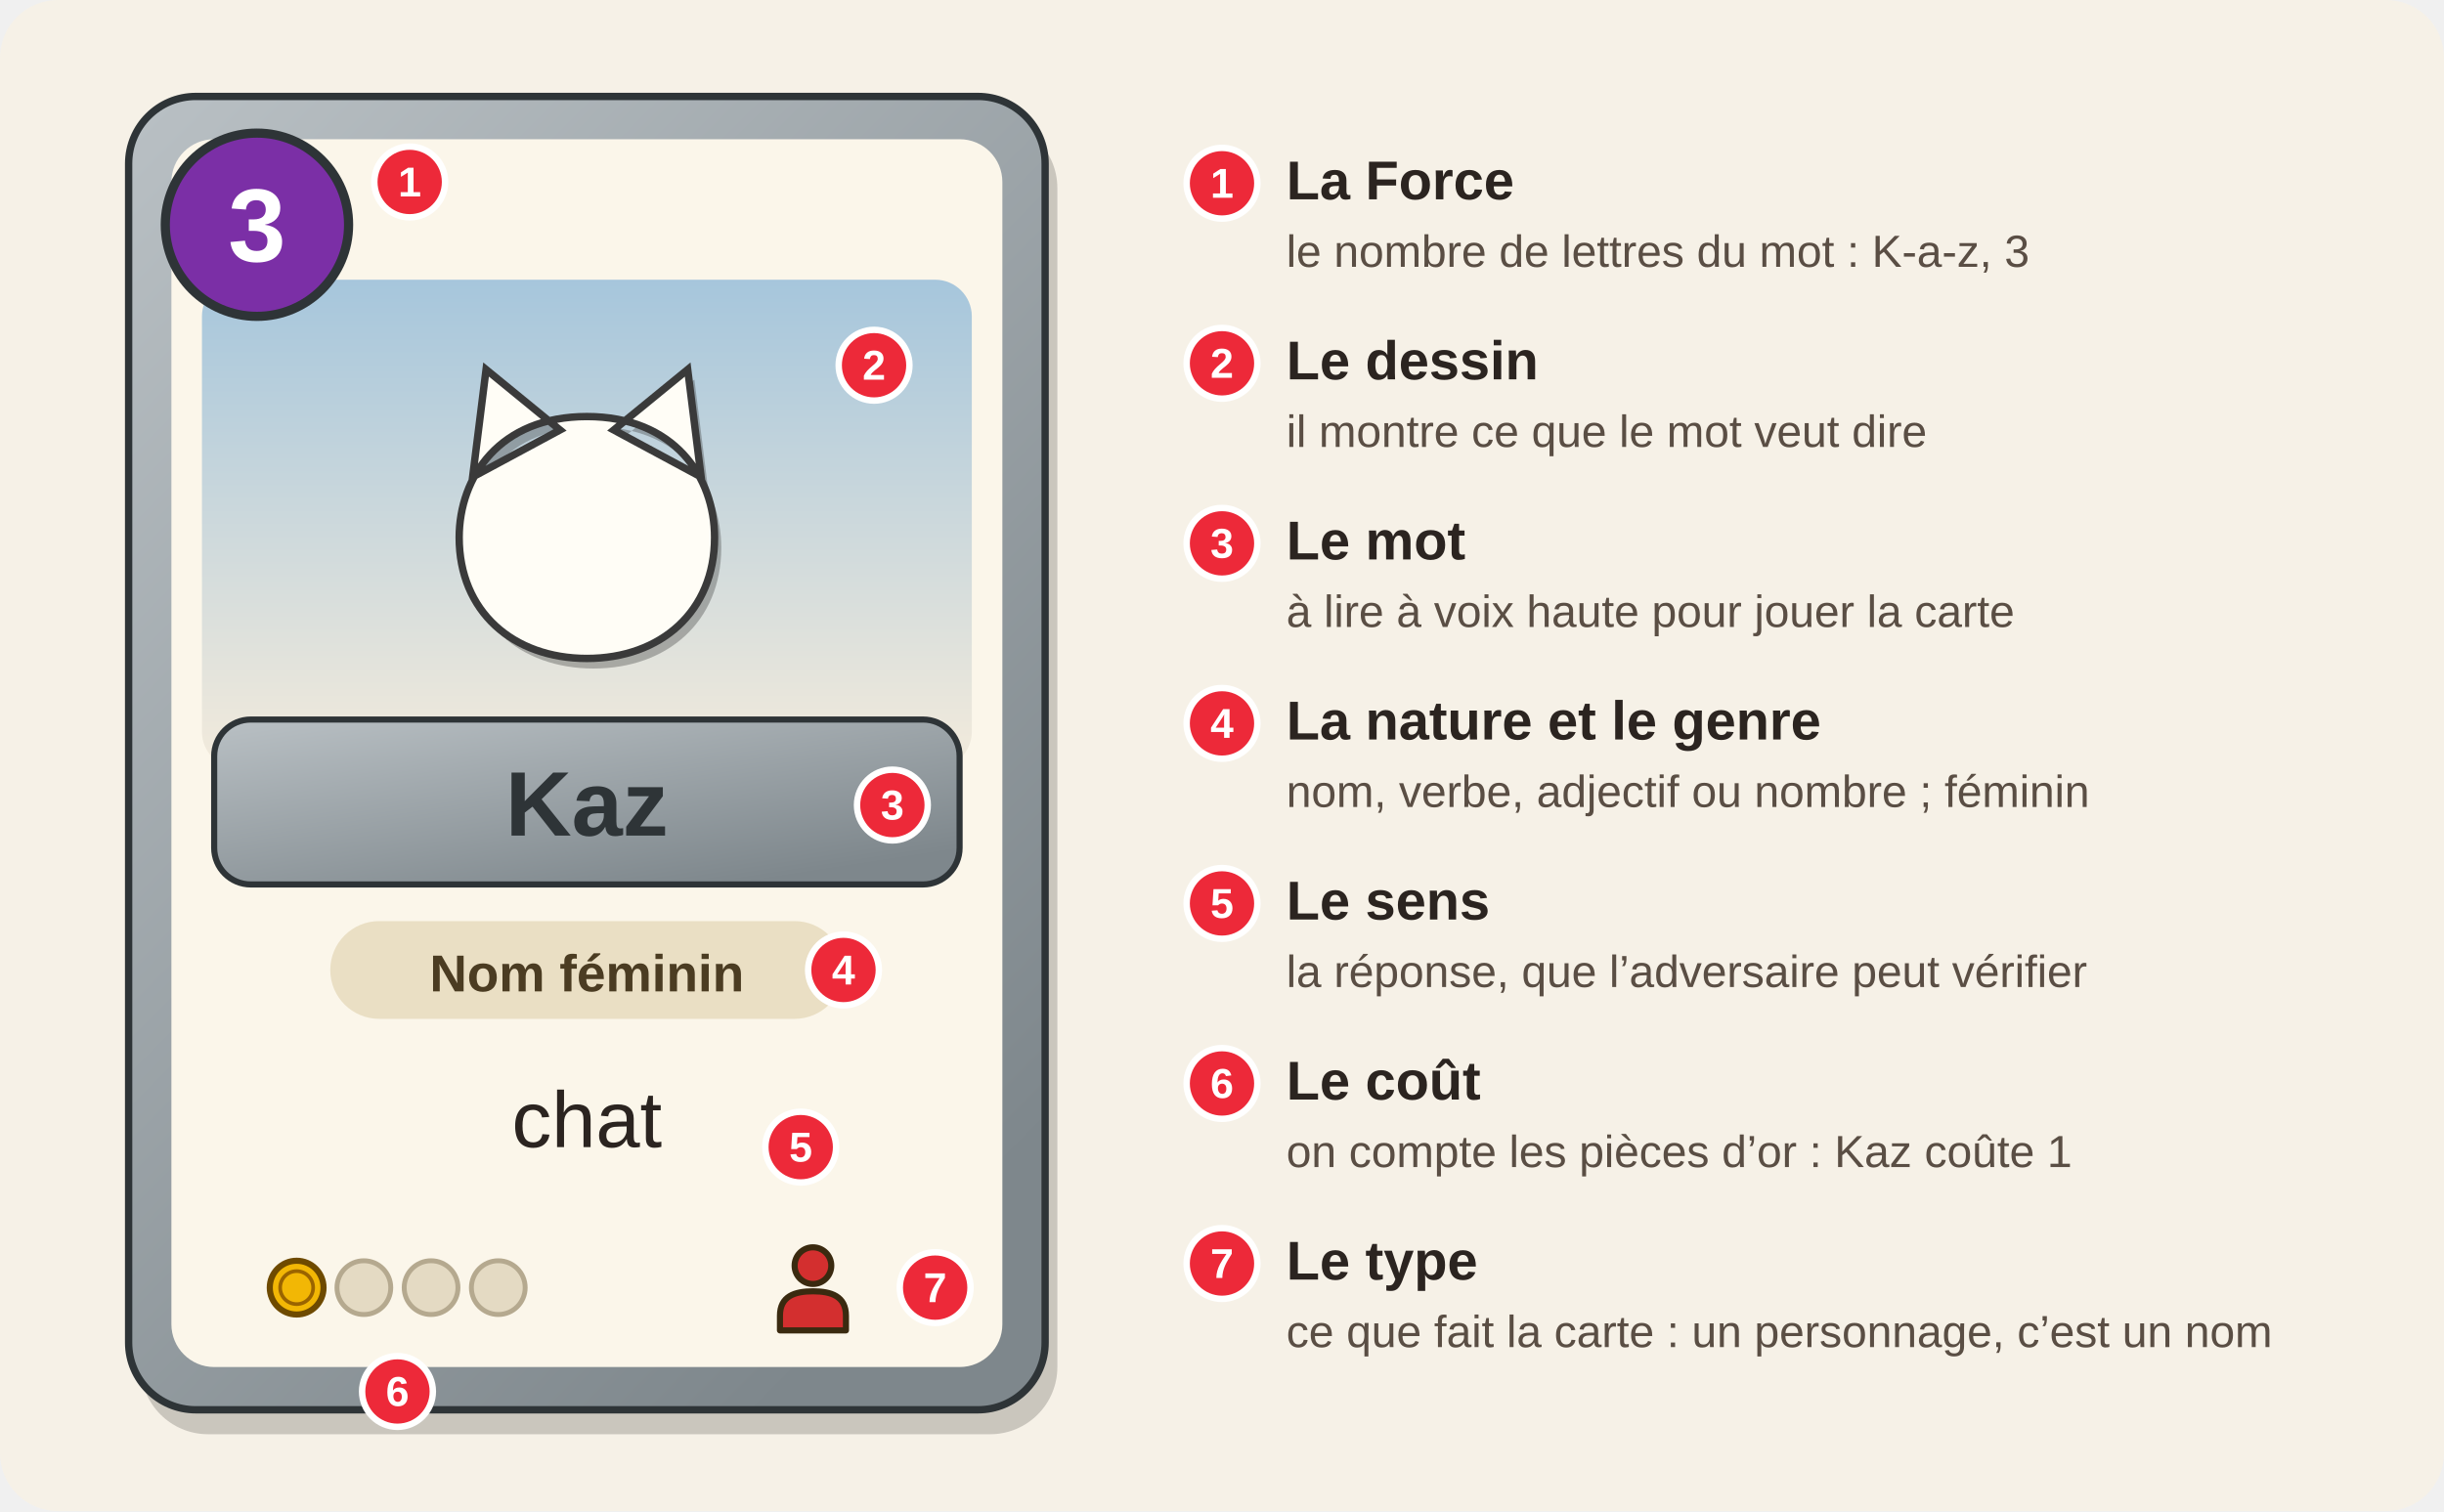
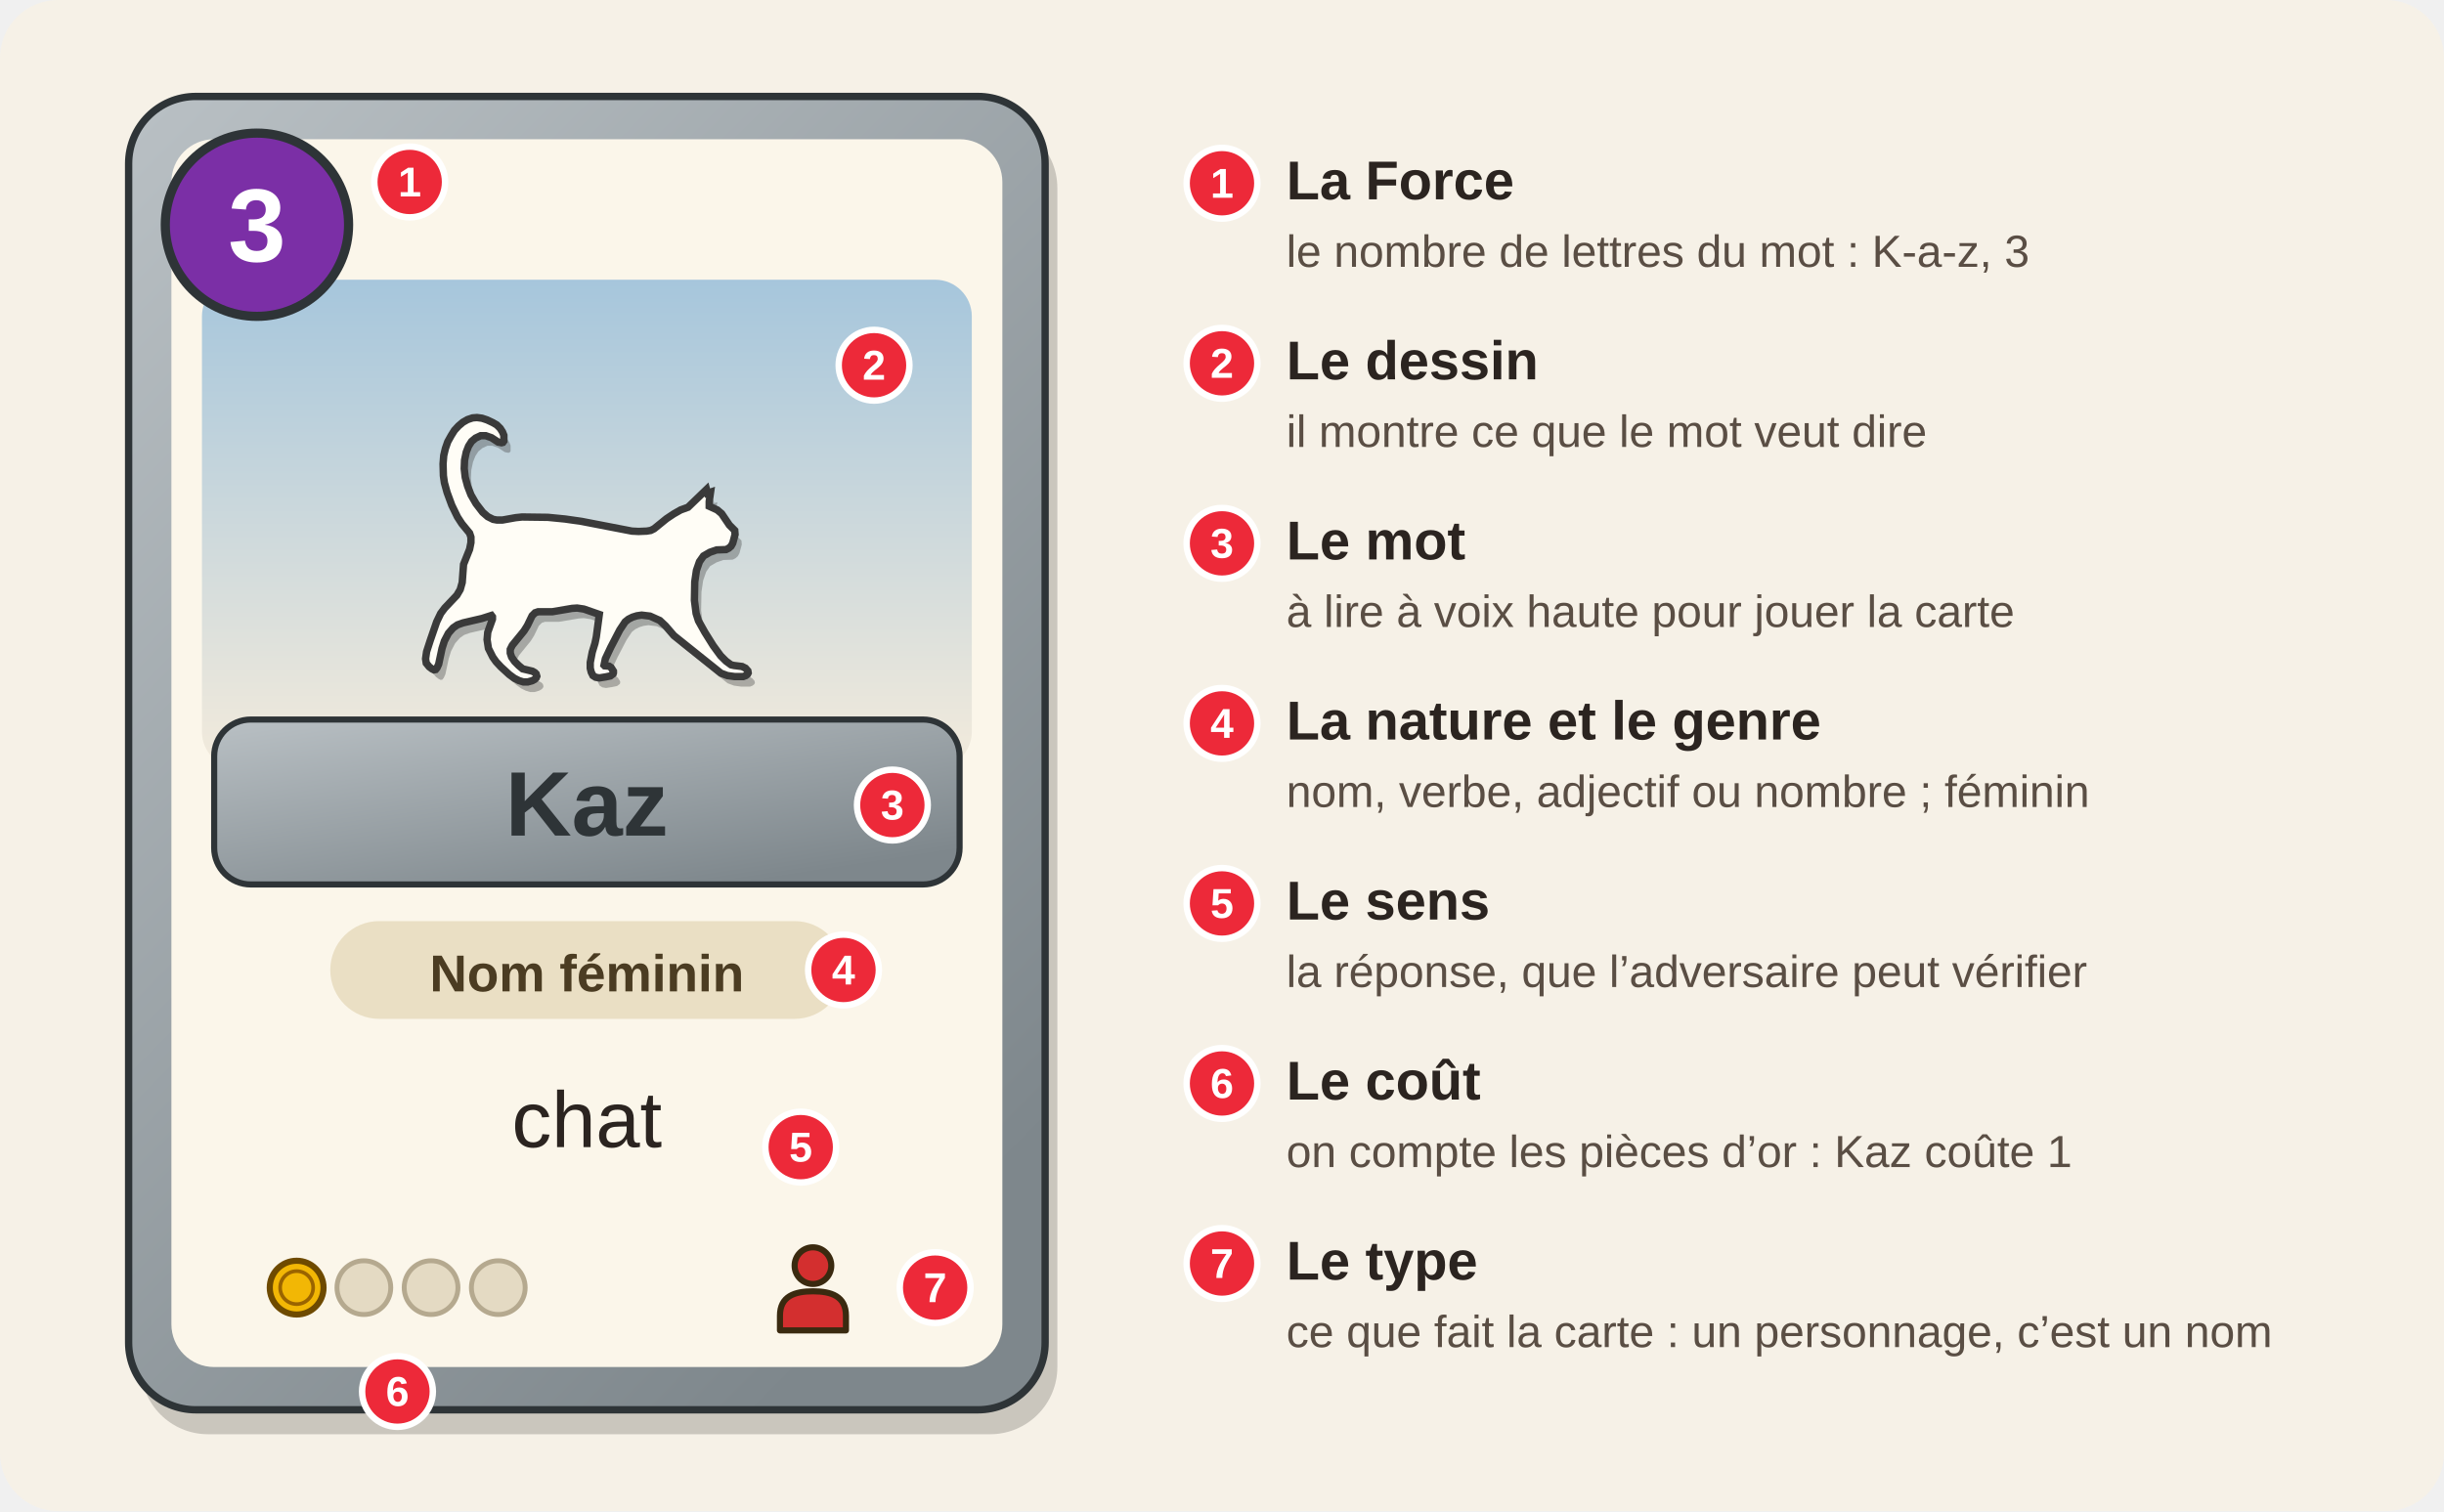
<svg xmlns="http://www.w3.org/2000/svg" viewBox="0 0 760 470" role="img" aria-label="Une carte annotée : la Force, le dessin, le mot, la nature, le sens, le coût et le type">
  <rect width="760" height="470" rx="18" fill="#F6F1E7" />
  <g transform="translate(40 30) scale(1.9)">
    <defs>
      <linearGradient id="m1" x1="0" y1="0" x2=".7" y2="1">
        <stop offset="0" stop-color="#B9C0C4" />
        <stop offset="1" stop-color="#7E878C" />
      </linearGradient>
      <linearGradient id="c2" x1="0" y1="0" x2="0" y2="1">
        <stop offset="0" stop-color="#A6C6DC" />
        <stop offset="1" stop-color="#F3EBDC" />
      </linearGradient>
    </defs>
    <rect x="2" y="4" width="150" height="215" rx="11" fill="#000" opacity=".18" />
    <rect width="150" height="215" rx="11" fill="url(#m1)" stroke="#2E3437" stroke-width="1.2" />
    <rect x="7" y="7" width="136" height="201" rx="7" fill="#FBF6EA" />
    <rect x="12" y="30" width="126" height="80" rx="6" fill="url(#c2)" />
    <g transform="translate(75 70) scale(.55)">
-       <path d="M-34 -14 L-30 -46 L-8 -28 Z M34 -14 L30 -46 L8 -28 Z M0 -32 C26 -32 38 -14 38 4 C38 26 22 40 0 40 C-22 40 -38 26 -38 4 C-38 -14 -26 -32 0 -32 Z" fill-rule="evenodd" fill="#3a3a3a" opacity=".35" transform="translate(2 3)" />
-       <path d="M-34 -14 L-30 -46 L-8 -28 Z M34 -14 L30 -46 L8 -28 Z M0 -32 C26 -32 38 -14 38 4 C38 26 22 40 0 40 C-22 40 -38 26 -38 4 C-38 -14 -26 -32 0 -32 Z" fill-rule="evenodd" fill="#FFFDF6" stroke="#3a3a3a" stroke-width="2.2" />
+       <path d="M-34 -31.6 -35.5 -31.1 -36.9 -30.3 -38.2 -29.2 -39.4 -27.9 -40.4 -26.3 -41.4 -24.5 -42.1 -22.5 -42.6 -20.4 -42.8 -17.9 -42.7 -14.4 -42.4 -12.3 -41.6 -9.4 -40.2 -5.6 -38.5 -2.1 -37.2 -0.1 -34.9 2.7 -34.5 3.9 -34.5 5.5 -34.9 7.5 -36.7 12 -37.1 17.4 -37.7 19.5 -38.7 21.2 -42.3 25 -43.5 26.6 -44.7 29.1 -46.6 34.6 -47.7 38 -48 40.1 -47.8 41.4 -46.9 42.5 -46.1 43.1 -45.5 43.4 -45 43.3 -44.6 42.8 -44.1 41.7 -43.1 37 -42.4 34.8 -41.2 32.5 -39.8 30.9 -38.5 30 -36.8 29.4 -31.2 28.1 -28.4 27.2 -28.1 27.6 -28.1 28.3 -29.5 32.2 -29.7 34.4 -29.3 37 -28 39.6 -27 41 -25.6 42.5 -23.1 44.8 -21.6 45.9 -20.2 46.6 -18.9 47 -17.6 47 -16.2 46.6 -15.5 46.2 -15.1 45.8 -14.9 45.3 -15.1 44.6 -15.5 44.2 -16.2 43.8 -19.1 43.1 -20.3 42.1 -21.5 40.9 -22.4 39.6 -22.8 38.4 -22.8 37.3 -22.2 36.1 -18.7 31.8 -17.7 30.2 -16.3 27.3 -15.4 26.4 -14.5 26.1 -10.3 26.1 -4.4 25.1 -2.9 25 -0.9 25.3 3.7 26.9 2.8 33.6 2.4 35.5 1.6 38.1 1 41.2 1 42.9 1.3 44.1 1.8 45.1 2.6 45.6 3.7 45.8 5.6 45.5 7 45.2 7.8 44.6 7.9 44.3 7.9 43.8 7.2 42.7 6.6 42.3 5.3 42.2 5.1 42 5.5 40.1 7.1 36.7 9.8 31.5 11.4 29.1 12.4 28.3 13.6 27.7 14.9 27.3 16.3 27.1 18.8 27.4 21.7 28.7 23.4 30.3 25.9 33.2 39.9 44.4 41.8 45.1 44 45.4 46.5 45.4 47.3 45.1 47.8 44.7 48 44.3 47.9 43.7 47.2 42.9 46.2 42.4 43.8 42.1 42.9 41.9 41.4 40.8 39.8 39.2 37.6 36.2 35.1 32.2 33.2 28.8 32.5 26.6 32 22.7 32.1 17.2 32.6 13.8 33.5 11.2 34.7 9.5 36.6 8.4 38.6 7.7 41.4 7.6 42.2 7.2 42.9 6.6 43.4 5.7 44.1 3.1 44 1.9 42.4 0.3 40.1 -3.1 38.8 -4.2 36.4 -5.3 36.4 -6.7 36.8 -9.5 35.9 -9.2 35.6 -10.3 30.1 -5 27.9 -4.2 25.8 -3 23.7 -1.6 20 1.4 19 1.9 17.8 2.1 15.4 2.2 13.4 2.1 -1.6 -0.8 -6.5 -1.5 -11.6 -2 -19.3 -2.1 -21.2 -1.9 -25.1 -1.2 -26.8 -1.2 -27.9 -1.4 -29.5 -2.2 -31 -3.5 -33 -6.1 -34.5 -8.7 -35.5 -11.3 -36.2 -13.9 -36.5 -16.5 -36.4 -19 -35.9 -21.4 -35.2 -23.2 -34.3 -24.6 -33.1 -25.6 -31.6 -26.3 -30.1 -26.3 -28.4 -25.7 -26.4 -24.4 -25.4 -24.2 -25 -24.3 -24.7 -24.7 -24.7 -26.4 -25.1 -27.4 -25.8 -28.5 -26.8 -29.5 -28 -30.2 -29.7 -31 -31.2 -31.5 -32.7 -31.7Z" fill-rule="evenodd" fill="#3a3a3a" opacity=".35" transform="translate(2 3)" />
+       <path d="M-34 -31.6 -35.5 -31.1 -36.9 -30.3 -38.2 -29.2 -39.4 -27.9 -40.4 -26.3 -41.4 -24.5 -42.1 -22.5 -42.6 -20.4 -42.8 -17.9 -42.7 -14.4 -42.4 -12.3 -41.6 -9.4 -40.2 -5.6 -38.5 -2.1 -37.2 -0.1 -34.9 2.7 -34.5 3.9 -34.5 5.5 -34.9 7.5 -36.7 12 -37.1 17.4 -37.7 19.5 -38.7 21.2 -42.3 25 -43.5 26.6 -44.7 29.1 -46.6 34.6 -47.7 38 -48 40.1 -47.8 41.4 -46.9 42.5 -46.1 43.1 -45.5 43.4 -45 43.3 -44.6 42.8 -44.1 41.7 -43.1 37 -42.4 34.8 -41.2 32.5 -39.8 30.9 -38.5 30 -36.8 29.4 -31.2 28.1 -28.4 27.2 -28.1 27.6 -28.1 28.3 -29.5 32.2 -29.7 34.4 -29.3 37 -28 39.6 -27 41 -25.6 42.5 -23.1 44.8 -21.6 45.9 -20.2 46.6 -18.9 47 -17.6 47 -16.2 46.6 -15.5 46.2 -15.1 45.8 -14.9 45.3 -15.1 44.6 -15.5 44.2 -16.2 43.8 -19.1 43.1 -20.3 42.1 -21.5 40.9 -22.4 39.6 -22.8 38.4 -22.8 37.3 -22.2 36.1 -18.7 31.8 -17.7 30.2 -16.3 27.3 -15.4 26.4 -14.5 26.1 -10.3 26.1 -4.4 25.1 -2.9 25 -0.9 25.3 3.7 26.9 2.8 33.6 2.4 35.5 1.6 38.1 1 41.2 1 42.9 1.3 44.1 1.8 45.1 2.6 45.6 3.7 45.8 5.6 45.5 7 45.2 7.8 44.6 7.9 44.3 7.9 43.8 7.2 42.7 6.6 42.3 5.3 42.2 5.1 42 5.5 40.1 7.1 36.7 9.8 31.5 11.4 29.1 12.4 28.3 13.6 27.7 14.9 27.3 16.3 27.1 18.8 27.4 21.7 28.7 23.4 30.3 25.9 33.2 39.9 44.4 41.8 45.1 44 45.4 46.5 45.4 47.3 45.1 47.8 44.7 48 44.3 47.9 43.7 47.2 42.9 46.2 42.4 43.8 42.1 42.9 41.9 41.4 40.8 39.8 39.2 37.6 36.2 35.1 32.2 33.2 28.8 32.5 26.6 32 22.7 32.1 17.2 32.6 13.8 33.5 11.2 34.7 9.5 36.6 8.4 38.6 7.7 41.4 7.6 42.2 7.2 42.9 6.6 43.4 5.7 44.1 3.1 44 1.9 42.4 0.3 40.1 -3.1 38.8 -4.2 36.4 -5.3 36.4 -6.7 36.8 -9.5 35.9 -9.2 35.6 -10.3 30.1 -5 27.9 -4.2 25.8 -3 23.7 -1.6 20 1.4 19 1.9 17.8 2.1 15.4 2.2 13.4 2.1 -1.6 -0.8 -6.5 -1.5 -11.6 -2 -19.3 -2.1 -21.2 -1.9 -25.1 -1.2 -26.8 -1.2 -27.9 -1.4 -29.5 -2.2 -31 -3.5 -33 -6.1 -34.5 -8.7 -35.5 -11.3 -36.2 -13.9 -36.5 -16.5 -36.4 -19 -35.9 -21.4 -35.2 -23.2 -34.3 -24.6 -33.1 -25.6 -31.6 -26.3 -30.1 -26.3 -28.4 -25.7 -26.4 -24.4 -25.4 -24.2 -25 -24.3 -24.7 -24.7 -24.7 -26.4 -25.1 -27.4 -25.8 -28.5 -26.8 -29.5 -28 -30.2 -29.7 -31 -31.2 -31.5 -32.7 -31.7Z" fill-rule="evenodd" fill="#FFFDF6" stroke="#3a3a3a" stroke-width="2.2" />
    </g>
    <circle cx="21" cy="21" r="15" fill="#7B2FA6" stroke="#2E3437" stroke-width="1.5" />
    <text x="21" y="27" text-anchor="middle" font-family="'Helvetica Neue', Arial, sans-serif" font-size="17" font-weight="800" fill="#fff">3</text>
    <rect x="14" y="102" width="122" height="27" rx="6" fill="url(#m1)" stroke="#2E3437" stroke-width="1" />
    <text x="75" y="121" text-anchor="middle" font-family="'Helvetica Neue', Arial, sans-serif" font-size="15" font-weight="800" fill="#2E3437">Kaz</text>
    <rect x="33" y="135" width="84" height="16" rx="8" fill="#EADFC4" />
    <text x="75" y="146.5" text-anchor="middle" font-family="'Helvetica Neue', Arial, sans-serif" font-size="8.5" font-weight="700" fill="#4b3c22">Nom féminin</text>
    <text x="75" y="172" text-anchor="middle" font-family="'Helvetica Neue', Arial, sans-serif" font-size="13" fill="#2b2420">chat</text>
    <circle cx="27.5" cy="195" r="4.4" fill="#F2B705" stroke="#6E4A00" stroke-width="1" />
    <circle cx="27.5" cy="195" r="2.7" fill="none" stroke="#9A6400" stroke-width=".6" />
    <circle cx="38.5" cy="195" r="4.4" fill="#E4DAC3" stroke="#B5A98F" stroke-width=".8" />
    <circle cx="49.5" cy="195" r="4.4" fill="#E4DAC3" stroke="#B5A98F" stroke-width=".8" />
    <circle cx="60.5" cy="195" r="4.4" fill="#E4DAC3" stroke="#B5A98F" stroke-width=".8" />
    <circle cx="112" cy="191.4" r="3" fill="#D32F2F" stroke="#3a2a10" stroke-width="1" stroke-linejoin="round" />
    <path d="M106.6 202 V199.6 C106.6 196.4 109 195.6 112 195.6 C115 195.6 117.4 196.4 117.4 199.6 V202 Z" fill="#D32F2F" stroke="#3a2a10" stroke-width="1" stroke-linejoin="round" />
  </g>
  <circle cx="127.4" cy="56.6" r="11" fill="#ED2939" stroke="#fff" stroke-width="2" />
  <text x="127.4" y="61.1" text-anchor="middle" font-family="'Helvetica Neue', Arial, sans-serif" font-size="13" font-weight="800" fill="#fff">1</text>
  <circle cx="380" cy="57" r="11" fill="#ED2939" stroke="#fff" stroke-width="2" />
  <text x="380" y="61.5" text-anchor="middle" font-family="'Helvetica Neue', Arial, sans-serif" font-size="13" font-weight="800" fill="#fff">1</text>
  <text x="400" y="62" text-anchor="start" font-family="'Helvetica Neue', Arial, sans-serif" font-size="17" font-weight="800" fill="#2b2420">La Force</text>
  <text x="400" y="83" text-anchor="start" font-family="'Helvetica Neue', Arial, sans-serif" font-size="14" font-weight="400" fill="#5a4e44">le nombre de lettres du mot : K-a-z, 3</text>
  <circle cx="271.8" cy="113.6" r="11" fill="#ED2939" stroke="#fff" stroke-width="2" />
  <text x="271.8" y="118.1" text-anchor="middle" font-family="'Helvetica Neue', Arial, sans-serif" font-size="13" font-weight="800" fill="#fff">2</text>
  <circle cx="380" cy="113" r="11" fill="#ED2939" stroke="#fff" stroke-width="2" />
  <text x="380" y="117.5" text-anchor="middle" font-family="'Helvetica Neue', Arial, sans-serif" font-size="13" font-weight="800" fill="#fff">2</text>
  <text x="400" y="118" text-anchor="start" font-family="'Helvetica Neue', Arial, sans-serif" font-size="17" font-weight="800" fill="#2b2420">Le dessin</text>
  <text x="400" y="139" text-anchor="start" font-family="'Helvetica Neue', Arial, sans-serif" font-size="14" font-weight="400" fill="#5a4e44">il montre ce que le mot veut dire</text>
  <circle cx="277.5" cy="250.4" r="11" fill="#ED2939" stroke="#fff" stroke-width="2" />
  <text x="277.5" y="254.9" text-anchor="middle" font-family="'Helvetica Neue', Arial, sans-serif" font-size="13" font-weight="800" fill="#fff">3</text>
  <circle cx="380" cy="169" r="11" fill="#ED2939" stroke="#fff" stroke-width="2" />
  <text x="380" y="173.5" text-anchor="middle" font-family="'Helvetica Neue', Arial, sans-serif" font-size="13" font-weight="800" fill="#fff">3</text>
  <text x="400" y="174" text-anchor="start" font-family="'Helvetica Neue', Arial, sans-serif" font-size="17" font-weight="800" fill="#2b2420">Le mot</text>
  <text x="400" y="195" text-anchor="start" font-family="'Helvetica Neue', Arial, sans-serif" font-size="14" font-weight="400" fill="#5a4e44">à lire à voix haute pour jouer la carte</text>
  <circle cx="262.3" cy="301.7" r="11" fill="#ED2939" stroke="#fff" stroke-width="2" />
  <text x="262.3" y="306.2" text-anchor="middle" font-family="'Helvetica Neue', Arial, sans-serif" font-size="13" font-weight="800" fill="#fff">4</text>
  <circle cx="380" cy="225" r="11" fill="#ED2939" stroke="#fff" stroke-width="2" />
  <text x="380" y="229.5" text-anchor="middle" font-family="'Helvetica Neue', Arial, sans-serif" font-size="13" font-weight="800" fill="#fff">4</text>
  <text x="400" y="230" text-anchor="start" font-family="'Helvetica Neue', Arial, sans-serif" font-size="17" font-weight="800" fill="#2b2420">La nature et le genre</text>
  <text x="400" y="251" text-anchor="start" font-family="'Helvetica Neue', Arial, sans-serif" font-size="14" font-weight="400" fill="#5a4e44">nom, verbe, adjectif ou nombre ; féminin</text>
  <circle cx="249.0" cy="356.8" r="11" fill="#ED2939" stroke="#fff" stroke-width="2" />
  <text x="249.0" y="361.3" text-anchor="middle" font-family="'Helvetica Neue', Arial, sans-serif" font-size="13" font-weight="800" fill="#fff">5</text>
  <circle cx="380" cy="281" r="11" fill="#ED2939" stroke="#fff" stroke-width="2" />
  <text x="380" y="285.5" text-anchor="middle" font-family="'Helvetica Neue', Arial, sans-serif" font-size="13" font-weight="800" fill="#fff">5</text>
  <text x="400" y="286" text-anchor="start" font-family="'Helvetica Neue', Arial, sans-serif" font-size="17" font-weight="800" fill="#2b2420">Le sens</text>
  <text x="400" y="307" text-anchor="start" font-family="'Helvetica Neue', Arial, sans-serif" font-size="14" font-weight="400" fill="#5a4e44">la réponse, que l’adversaire peut vérifier</text>
  <circle cx="123.6" cy="432.8" r="11" fill="#ED2939" stroke="#fff" stroke-width="2" />
  <text x="123.6" y="437.3" text-anchor="middle" font-family="'Helvetica Neue', Arial, sans-serif" font-size="13" font-weight="800" fill="#fff">6</text>
  <circle cx="380" cy="337" r="11" fill="#ED2939" stroke="#fff" stroke-width="2" />
  <text x="380" y="341.5" text-anchor="middle" font-family="'Helvetica Neue', Arial, sans-serif" font-size="13" font-weight="800" fill="#fff">6</text>
  <text x="400" y="342" text-anchor="start" font-family="'Helvetica Neue', Arial, sans-serif" font-size="17" font-weight="800" fill="#2b2420">Le coût</text>
  <text x="400" y="363" text-anchor="start" font-family="'Helvetica Neue', Arial, sans-serif" font-size="14" font-weight="400" fill="#5a4e44">on compte les pièces d’or : Kaz coûte 1</text>
  <circle cx="290.8" cy="400.5" r="11" fill="#ED2939" stroke="#fff" stroke-width="2" />
  <text x="290.8" y="405.0" text-anchor="middle" font-family="'Helvetica Neue', Arial, sans-serif" font-size="13" font-weight="800" fill="#fff">7</text>
  <circle cx="380" cy="393" r="11" fill="#ED2939" stroke="#fff" stroke-width="2" />
  <text x="380" y="397.5" text-anchor="middle" font-family="'Helvetica Neue', Arial, sans-serif" font-size="13" font-weight="800" fill="#fff">7</text>
  <text x="400" y="398" text-anchor="start" font-family="'Helvetica Neue', Arial, sans-serif" font-size="17" font-weight="800" fill="#2b2420">Le type</text>
  <text x="400" y="419" text-anchor="start" font-family="'Helvetica Neue', Arial, sans-serif" font-size="14" font-weight="400" fill="#5a4e44">ce que fait la carte : un personnage, c’est un nom</text>
</svg>
